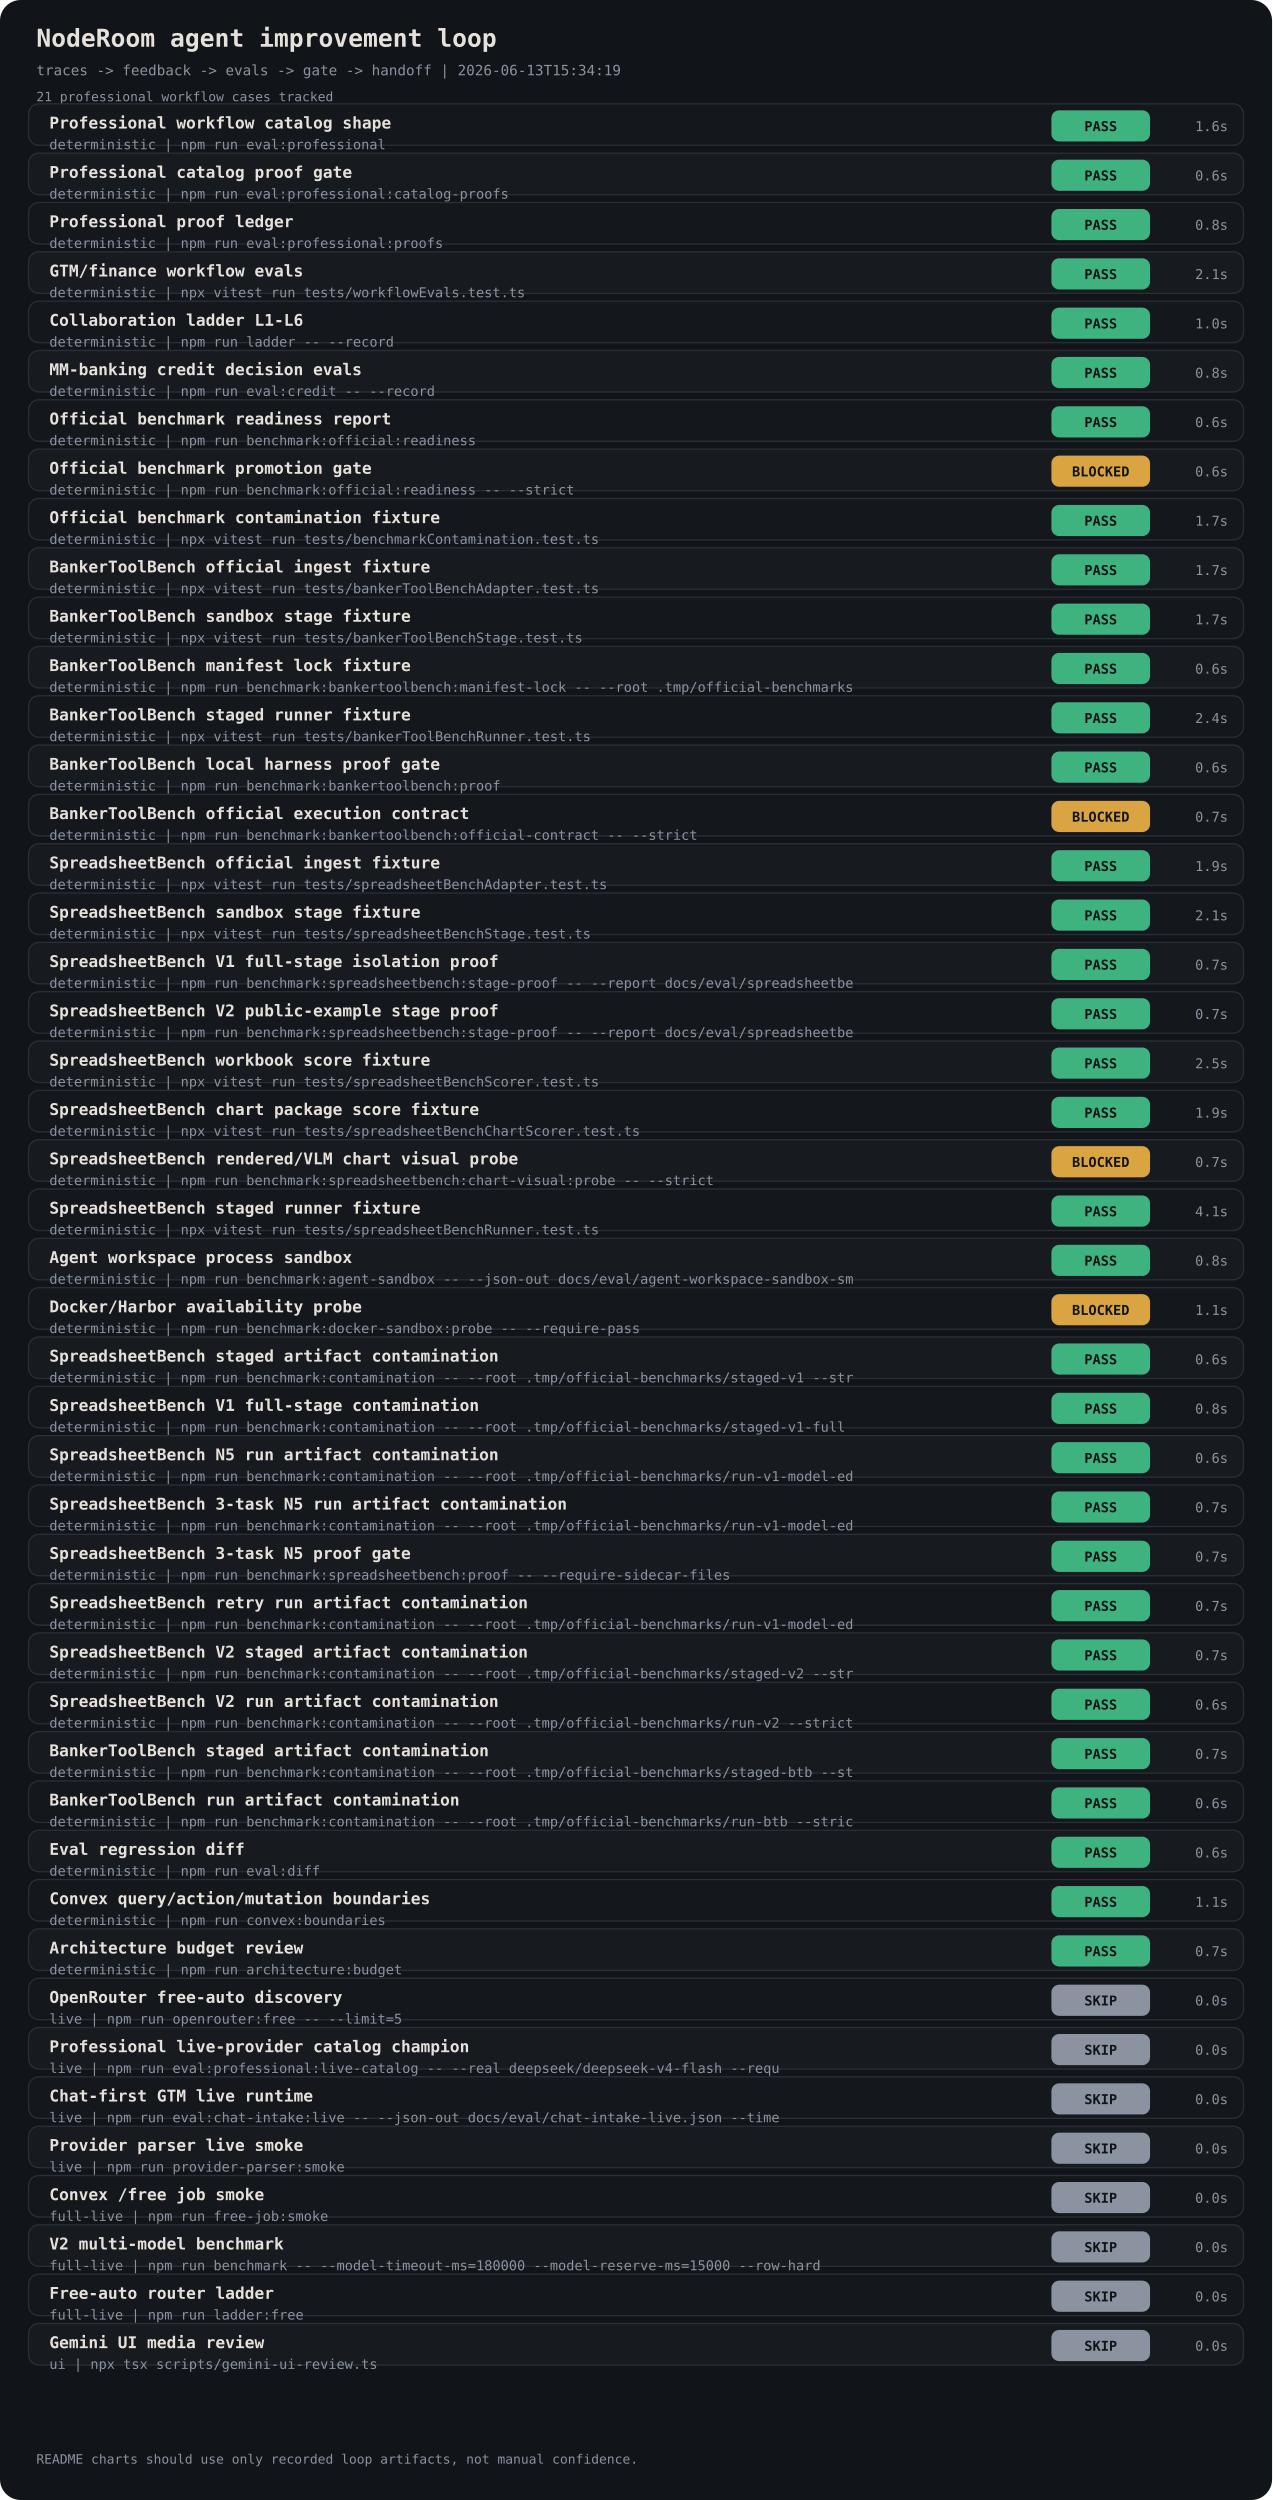
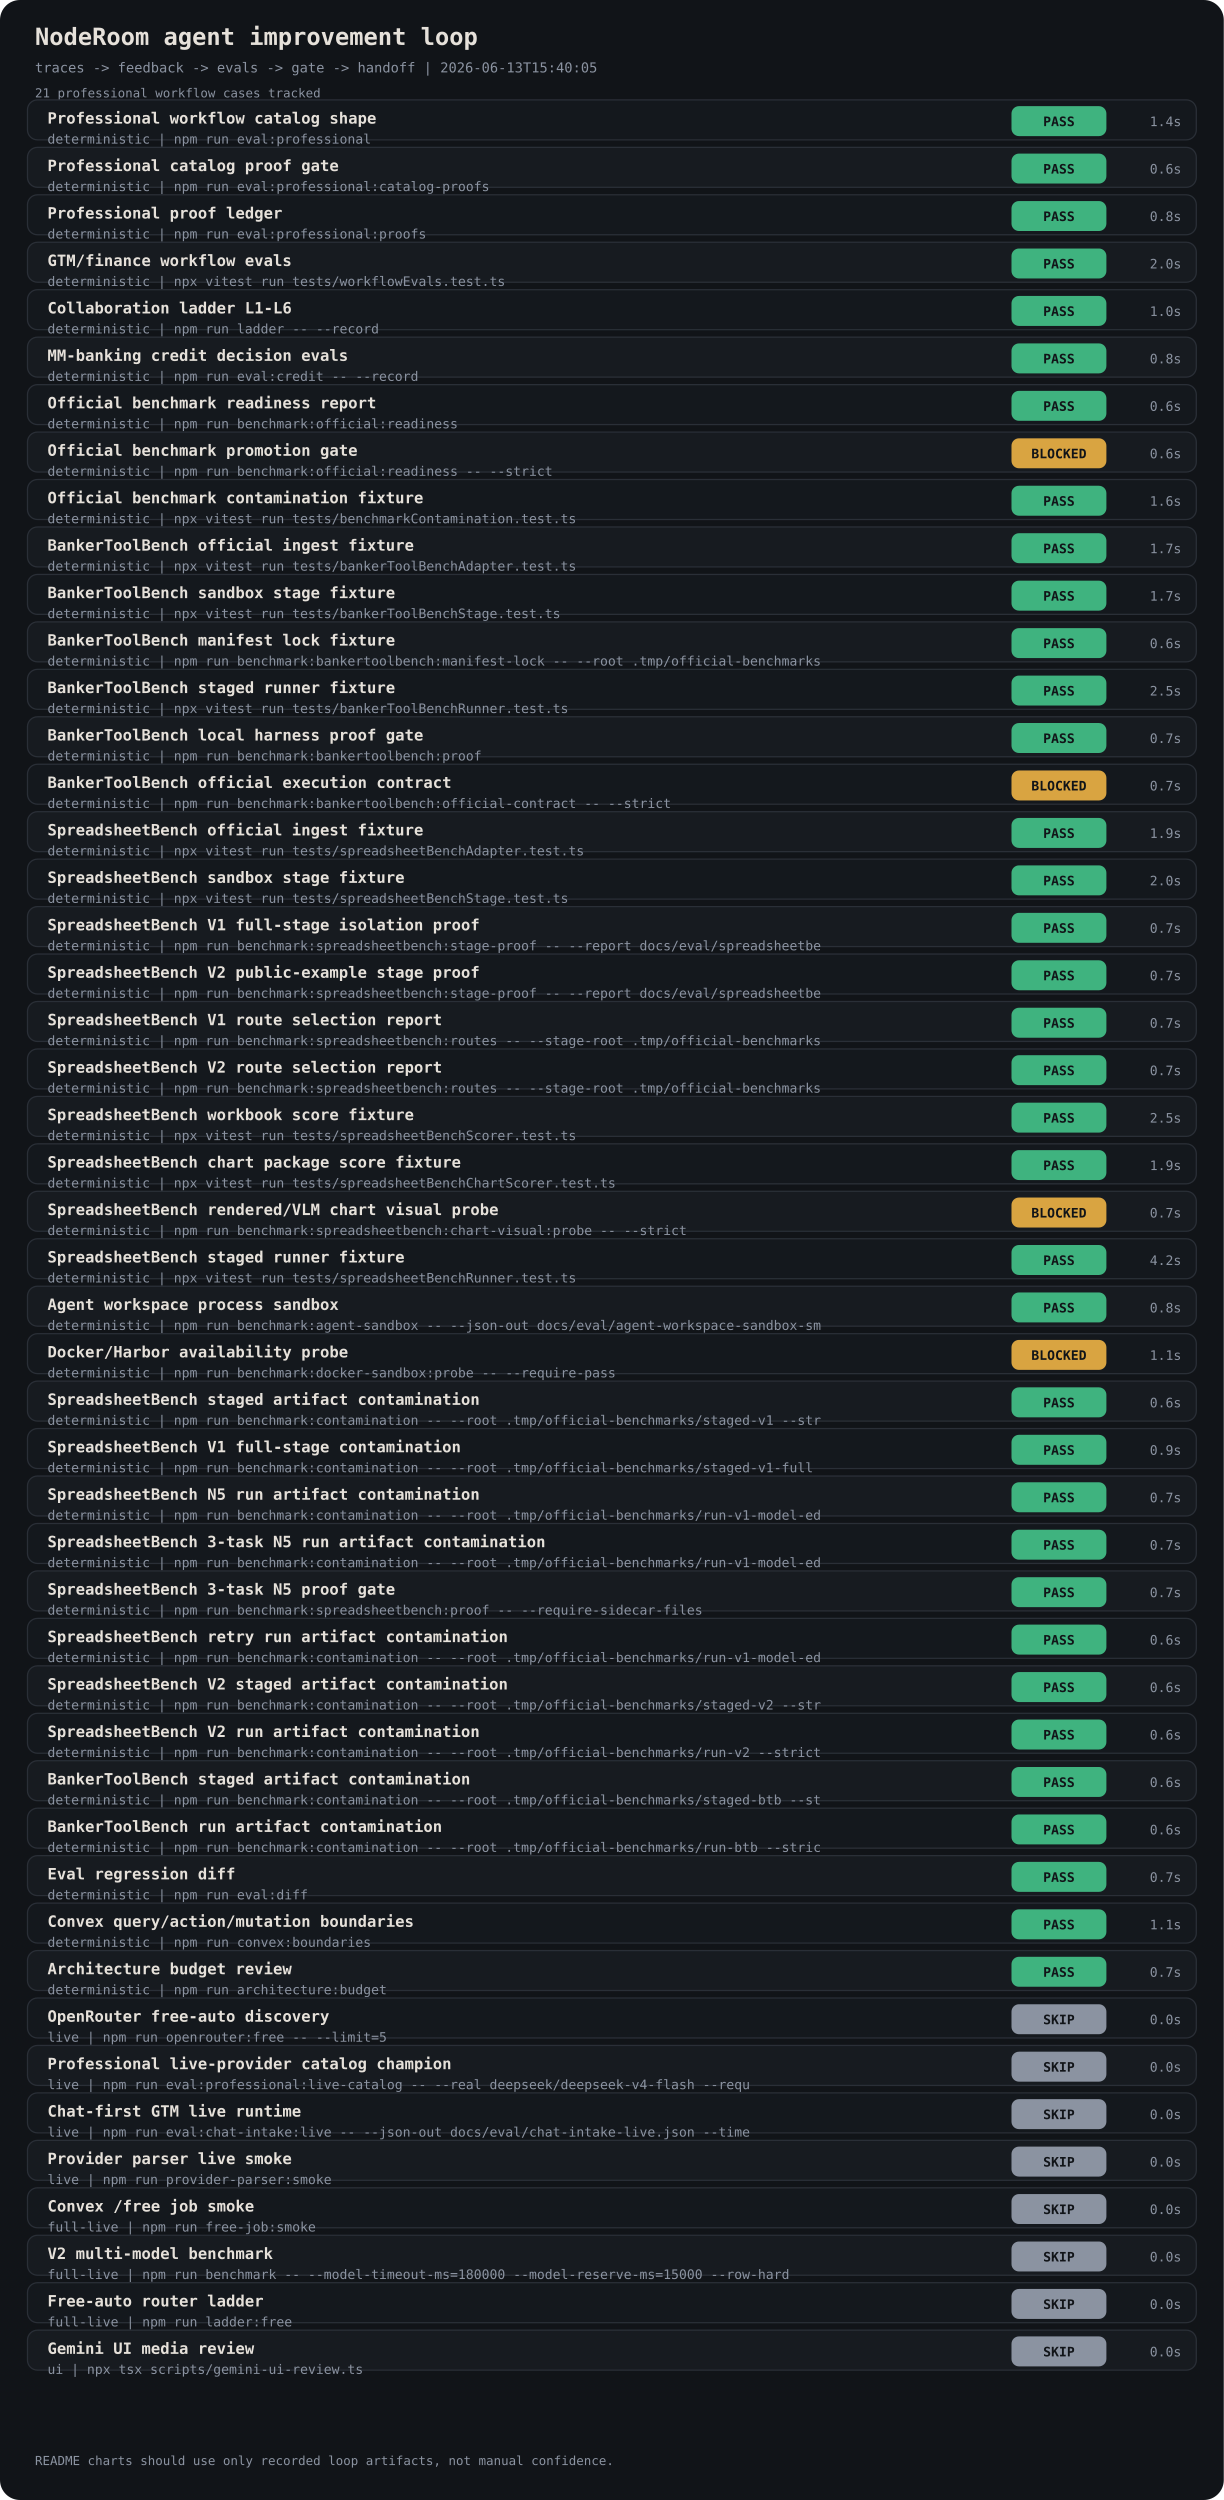
- <svg xmlns="http://www.w3.org/2000/svg" width="980" height="1926" viewBox="0 0 980 1926" font-family="ui-monospace, 'JetBrains Mono', monospace">
-   <rect width="980" height="1926" rx="16" fill="#111418" />
+ <svg xmlns="http://www.w3.org/2000/svg" width="980" height="2002" viewBox="0 0 980 2002" font-family="ui-monospace, 'JetBrains Mono', monospace">
+   <rect width="980" height="2002" rx="16" fill="#111418" />
  <text x="28" y="36" fill="#E6E1DA" font-size="19" font-weight="700">NodeRoom agent improvement loop</text>
-   <text x="28" y="58" fill="#8B93A1" font-size="11">traces -&gt; feedback -&gt; evals -&gt; gate -&gt; handoff | 2026-06-13T15:34:19</text>
+   <text x="28" y="58" fill="#8B93A1" font-size="11">traces -&gt; feedback -&gt; evals -&gt; gate -&gt; handoff | 2026-06-13T15:40:05</text>
  <text x="28" y="78" fill="#8B93A1" font-size="10">21 professional workflow cases tracked</text>
  <rect x="22" y="80" width="936" height="32" rx="8" fill="#14181D" stroke="#2A2F37" />
  <text x="38" y="99" fill="#E6E1DA" font-size="12.5" font-weight="700">Professional workflow catalog shape</text>
  <text x="38" y="115" fill="#8B93A1" font-size="10.5">deterministic | npm run eval:professional</text>
  <rect x="810" y="85" width="76" height="24" rx="6" fill="#3FB37F" />
  <text x="848" y="101" fill="#111418" font-size="10.5" text-anchor="middle" font-weight="800">PASS</text>
-   <text x="946" y="101" fill="#8B93A1" font-size="10.5" text-anchor="end">1.6s</text>
+   <text x="946" y="101" fill="#8B93A1" font-size="10.5" text-anchor="end">1.4s</text>
  <rect x="22" y="118" width="936" height="32" rx="8" fill="#171B20" stroke="#2A2F37" />
  <text x="38" y="137" fill="#E6E1DA" font-size="12.5" font-weight="700">Professional catalog proof gate</text>
  <text x="38" y="153" fill="#8B93A1" font-size="10.5">deterministic | npm run eval:professional:catalog-proofs</text>
  <rect x="810" y="123" width="76" height="24" rx="6" fill="#3FB37F" />
  <text x="848" y="139" fill="#111418" font-size="10.5" text-anchor="middle" font-weight="800">PASS</text>
  <text x="946" y="139" fill="#8B93A1" font-size="10.5" text-anchor="end">0.6s</text>
  <rect x="22" y="156" width="936" height="32" rx="8" fill="#14181D" stroke="#2A2F37" />
  <text x="38" y="175" fill="#E6E1DA" font-size="12.5" font-weight="700">Professional proof ledger</text>
  <text x="38" y="191" fill="#8B93A1" font-size="10.5">deterministic | npm run eval:professional:proofs</text>
  <rect x="810" y="161" width="76" height="24" rx="6" fill="#3FB37F" />
  <text x="848" y="177" fill="#111418" font-size="10.5" text-anchor="middle" font-weight="800">PASS</text>
  <text x="946" y="177" fill="#8B93A1" font-size="10.5" text-anchor="end">0.8s</text>
  <rect x="22" y="194" width="936" height="32" rx="8" fill="#171B20" stroke="#2A2F37" />
  <text x="38" y="213" fill="#E6E1DA" font-size="12.5" font-weight="700">GTM/finance workflow evals</text>
  <text x="38" y="229" fill="#8B93A1" font-size="10.5">deterministic | npx vitest run tests/workflowEvals.test.ts</text>
  <rect x="810" y="199" width="76" height="24" rx="6" fill="#3FB37F" />
  <text x="848" y="215" fill="#111418" font-size="10.5" text-anchor="middle" font-weight="800">PASS</text>
-   <text x="946" y="215" fill="#8B93A1" font-size="10.5" text-anchor="end">2.1s</text>
+   <text x="946" y="215" fill="#8B93A1" font-size="10.5" text-anchor="end">2.0s</text>
  <rect x="22" y="232" width="936" height="32" rx="8" fill="#14181D" stroke="#2A2F37" />
  <text x="38" y="251" fill="#E6E1DA" font-size="12.5" font-weight="700">Collaboration ladder L1-L6</text>
  <text x="38" y="267" fill="#8B93A1" font-size="10.5">deterministic | npm run ladder -- --record</text>
  <rect x="810" y="237" width="76" height="24" rx="6" fill="#3FB37F" />
  <text x="848" y="253" fill="#111418" font-size="10.5" text-anchor="middle" font-weight="800">PASS</text>
  <text x="946" y="253" fill="#8B93A1" font-size="10.5" text-anchor="end">1.0s</text>
  <rect x="22" y="270" width="936" height="32" rx="8" fill="#171B20" stroke="#2A2F37" />
  <text x="38" y="289" fill="#E6E1DA" font-size="12.5" font-weight="700">MM-banking credit decision evals</text>
  <text x="38" y="305" fill="#8B93A1" font-size="10.5">deterministic | npm run eval:credit -- --record</text>
  <rect x="810" y="275" width="76" height="24" rx="6" fill="#3FB37F" />
  <text x="848" y="291" fill="#111418" font-size="10.5" text-anchor="middle" font-weight="800">PASS</text>
  <text x="946" y="291" fill="#8B93A1" font-size="10.5" text-anchor="end">0.8s</text>
  <rect x="22" y="308" width="936" height="32" rx="8" fill="#14181D" stroke="#2A2F37" />
  <text x="38" y="327" fill="#E6E1DA" font-size="12.5" font-weight="700">Official benchmark readiness report</text>
  <text x="38" y="343" fill="#8B93A1" font-size="10.5">deterministic | npm run benchmark:official:readiness</text>
  <rect x="810" y="313" width="76" height="24" rx="6" fill="#3FB37F" />
  <text x="848" y="329" fill="#111418" font-size="10.5" text-anchor="middle" font-weight="800">PASS</text>
  <text x="946" y="329" fill="#8B93A1" font-size="10.5" text-anchor="end">0.6s</text>
  <rect x="22" y="346" width="936" height="32" rx="8" fill="#171B20" stroke="#2A2F37" />
  <text x="38" y="365" fill="#E6E1DA" font-size="12.5" font-weight="700">Official benchmark promotion gate</text>
  <text x="38" y="381" fill="#8B93A1" font-size="10.5">deterministic | npm run benchmark:official:readiness -- --strict</text>
  <rect x="810" y="351" width="76" height="24" rx="6" fill="#D9A441" />
  <text x="848" y="367" fill="#111418" font-size="10.5" text-anchor="middle" font-weight="800">BLOCKED</text>
  <text x="946" y="367" fill="#8B93A1" font-size="10.5" text-anchor="end">0.6s</text>
  <rect x="22" y="384" width="936" height="32" rx="8" fill="#14181D" stroke="#2A2F37" />
  <text x="38" y="403" fill="#E6E1DA" font-size="12.5" font-weight="700">Official benchmark contamination fixture</text>
  <text x="38" y="419" fill="#8B93A1" font-size="10.5">deterministic | npx vitest run tests/benchmarkContamination.test.ts</text>
  <rect x="810" y="389" width="76" height="24" rx="6" fill="#3FB37F" />
  <text x="848" y="405" fill="#111418" font-size="10.5" text-anchor="middle" font-weight="800">PASS</text>
-   <text x="946" y="405" fill="#8B93A1" font-size="10.5" text-anchor="end">1.7s</text>
+   <text x="946" y="405" fill="#8B93A1" font-size="10.5" text-anchor="end">1.6s</text>
  <rect x="22" y="422" width="936" height="32" rx="8" fill="#171B20" stroke="#2A2F37" />
  <text x="38" y="441" fill="#E6E1DA" font-size="12.5" font-weight="700">BankerToolBench official ingest fixture</text>
  <text x="38" y="457" fill="#8B93A1" font-size="10.5">deterministic | npx vitest run tests/bankerToolBenchAdapter.test.ts</text>
  <rect x="810" y="427" width="76" height="24" rx="6" fill="#3FB37F" />
  <text x="848" y="443" fill="#111418" font-size="10.5" text-anchor="middle" font-weight="800">PASS</text>
  <text x="946" y="443" fill="#8B93A1" font-size="10.5" text-anchor="end">1.7s</text>
  <rect x="22" y="460" width="936" height="32" rx="8" fill="#14181D" stroke="#2A2F37" />
  <text x="38" y="479" fill="#E6E1DA" font-size="12.5" font-weight="700">BankerToolBench sandbox stage fixture</text>
  <text x="38" y="495" fill="#8B93A1" font-size="10.5">deterministic | npx vitest run tests/bankerToolBenchStage.test.ts</text>
  <rect x="810" y="465" width="76" height="24" rx="6" fill="#3FB37F" />
  <text x="848" y="481" fill="#111418" font-size="10.5" text-anchor="middle" font-weight="800">PASS</text>
  <text x="946" y="481" fill="#8B93A1" font-size="10.5" text-anchor="end">1.7s</text>
  <rect x="22" y="498" width="936" height="32" rx="8" fill="#171B20" stroke="#2A2F37" />
  <text x="38" y="517" fill="#E6E1DA" font-size="12.5" font-weight="700">BankerToolBench manifest lock fixture</text>
  <text x="38" y="533" fill="#8B93A1" font-size="10.5">deterministic | npm run benchmark:bankertoolbench:manifest-lock -- --root .tmp/official-benchmarks</text>
  <rect x="810" y="503" width="76" height="24" rx="6" fill="#3FB37F" />
  <text x="848" y="519" fill="#111418" font-size="10.5" text-anchor="middle" font-weight="800">PASS</text>
  <text x="946" y="519" fill="#8B93A1" font-size="10.5" text-anchor="end">0.6s</text>
  <rect x="22" y="536" width="936" height="32" rx="8" fill="#14181D" stroke="#2A2F37" />
  <text x="38" y="555" fill="#E6E1DA" font-size="12.5" font-weight="700">BankerToolBench staged runner fixture</text>
  <text x="38" y="571" fill="#8B93A1" font-size="10.5">deterministic | npx vitest run tests/bankerToolBenchRunner.test.ts</text>
  <rect x="810" y="541" width="76" height="24" rx="6" fill="#3FB37F" />
  <text x="848" y="557" fill="#111418" font-size="10.5" text-anchor="middle" font-weight="800">PASS</text>
-   <text x="946" y="557" fill="#8B93A1" font-size="10.5" text-anchor="end">2.4s</text>
+   <text x="946" y="557" fill="#8B93A1" font-size="10.5" text-anchor="end">2.5s</text>
  <rect x="22" y="574" width="936" height="32" rx="8" fill="#171B20" stroke="#2A2F37" />
  <text x="38" y="593" fill="#E6E1DA" font-size="12.5" font-weight="700">BankerToolBench local harness proof gate</text>
  <text x="38" y="609" fill="#8B93A1" font-size="10.5">deterministic | npm run benchmark:bankertoolbench:proof</text>
  <rect x="810" y="579" width="76" height="24" rx="6" fill="#3FB37F" />
  <text x="848" y="595" fill="#111418" font-size="10.5" text-anchor="middle" font-weight="800">PASS</text>
-   <text x="946" y="595" fill="#8B93A1" font-size="10.5" text-anchor="end">0.6s</text>
+   <text x="946" y="595" fill="#8B93A1" font-size="10.5" text-anchor="end">0.7s</text>
  <rect x="22" y="612" width="936" height="32" rx="8" fill="#14181D" stroke="#2A2F37" />
  <text x="38" y="631" fill="#E6E1DA" font-size="12.5" font-weight="700">BankerToolBench official execution contract</text>
  <text x="38" y="647" fill="#8B93A1" font-size="10.5">deterministic | npm run benchmark:bankertoolbench:official-contract -- --strict</text>
  <rect x="810" y="617" width="76" height="24" rx="6" fill="#D9A441" />
  <text x="848" y="633" fill="#111418" font-size="10.5" text-anchor="middle" font-weight="800">BLOCKED</text>
  <text x="946" y="633" fill="#8B93A1" font-size="10.5" text-anchor="end">0.7s</text>
  <rect x="22" y="650" width="936" height="32" rx="8" fill="#171B20" stroke="#2A2F37" />
  <text x="38" y="669" fill="#E6E1DA" font-size="12.5" font-weight="700">SpreadsheetBench official ingest fixture</text>
  <text x="38" y="685" fill="#8B93A1" font-size="10.5">deterministic | npx vitest run tests/spreadsheetBenchAdapter.test.ts</text>
  <rect x="810" y="655" width="76" height="24" rx="6" fill="#3FB37F" />
  <text x="848" y="671" fill="#111418" font-size="10.5" text-anchor="middle" font-weight="800">PASS</text>
  <text x="946" y="671" fill="#8B93A1" font-size="10.5" text-anchor="end">1.9s</text>
  <rect x="22" y="688" width="936" height="32" rx="8" fill="#14181D" stroke="#2A2F37" />
  <text x="38" y="707" fill="#E6E1DA" font-size="12.5" font-weight="700">SpreadsheetBench sandbox stage fixture</text>
  <text x="38" y="723" fill="#8B93A1" font-size="10.5">deterministic | npx vitest run tests/spreadsheetBenchStage.test.ts</text>
  <rect x="810" y="693" width="76" height="24" rx="6" fill="#3FB37F" />
  <text x="848" y="709" fill="#111418" font-size="10.5" text-anchor="middle" font-weight="800">PASS</text>
-   <text x="946" y="709" fill="#8B93A1" font-size="10.5" text-anchor="end">2.1s</text>
+   <text x="946" y="709" fill="#8B93A1" font-size="10.5" text-anchor="end">2.0s</text>
  <rect x="22" y="726" width="936" height="32" rx="8" fill="#171B20" stroke="#2A2F37" />
  <text x="38" y="745" fill="#E6E1DA" font-size="12.5" font-weight="700">SpreadsheetBench V1 full-stage isolation proof</text>
  <text x="38" y="761" fill="#8B93A1" font-size="10.5">deterministic | npm run benchmark:spreadsheetbench:stage-proof -- --report docs/eval/spreadsheetbe</text>
  <rect x="810" y="731" width="76" height="24" rx="6" fill="#3FB37F" />
  <text x="848" y="747" fill="#111418" font-size="10.5" text-anchor="middle" font-weight="800">PASS</text>
  <text x="946" y="747" fill="#8B93A1" font-size="10.5" text-anchor="end">0.7s</text>
  <rect x="22" y="764" width="936" height="32" rx="8" fill="#14181D" stroke="#2A2F37" />
  <text x="38" y="783" fill="#E6E1DA" font-size="12.5" font-weight="700">SpreadsheetBench V2 public-example stage proof</text>
  <text x="38" y="799" fill="#8B93A1" font-size="10.5">deterministic | npm run benchmark:spreadsheetbench:stage-proof -- --report docs/eval/spreadsheetbe</text>
  <rect x="810" y="769" width="76" height="24" rx="6" fill="#3FB37F" />
  <text x="848" y="785" fill="#111418" font-size="10.5" text-anchor="middle" font-weight="800">PASS</text>
  <text x="946" y="785" fill="#8B93A1" font-size="10.5" text-anchor="end">0.7s</text>
  <rect x="22" y="802" width="936" height="32" rx="8" fill="#171B20" stroke="#2A2F37" />
-   <text x="38" y="821" fill="#E6E1DA" font-size="12.5" font-weight="700">SpreadsheetBench workbook score fixture</text>
-   <text x="38" y="837" fill="#8B93A1" font-size="10.5">deterministic | npx vitest run tests/spreadsheetBenchScorer.test.ts</text>
+   <text x="38" y="821" fill="#E6E1DA" font-size="12.5" font-weight="700">SpreadsheetBench V1 route selection report</text>
+   <text x="38" y="837" fill="#8B93A1" font-size="10.5">deterministic | npm run benchmark:spreadsheetbench:routes -- --stage-root .tmp/official-benchmarks</text>
  <rect x="810" y="807" width="76" height="24" rx="6" fill="#3FB37F" />
  <text x="848" y="823" fill="#111418" font-size="10.5" text-anchor="middle" font-weight="800">PASS</text>
-   <text x="946" y="823" fill="#8B93A1" font-size="10.5" text-anchor="end">2.5s</text>
+   <text x="946" y="823" fill="#8B93A1" font-size="10.5" text-anchor="end">0.7s</text>
  <rect x="22" y="840" width="936" height="32" rx="8" fill="#14181D" stroke="#2A2F37" />
-   <text x="38" y="859" fill="#E6E1DA" font-size="12.5" font-weight="700">SpreadsheetBench chart package score fixture</text>
-   <text x="38" y="875" fill="#8B93A1" font-size="10.5">deterministic | npx vitest run tests/spreadsheetBenchChartScorer.test.ts</text>
+   <text x="38" y="859" fill="#E6E1DA" font-size="12.5" font-weight="700">SpreadsheetBench V2 route selection report</text>
+   <text x="38" y="875" fill="#8B93A1" font-size="10.5">deterministic | npm run benchmark:spreadsheetbench:routes -- --stage-root .tmp/official-benchmarks</text>
  <rect x="810" y="845" width="76" height="24" rx="6" fill="#3FB37F" />
  <text x="848" y="861" fill="#111418" font-size="10.5" text-anchor="middle" font-weight="800">PASS</text>
-   <text x="946" y="861" fill="#8B93A1" font-size="10.5" text-anchor="end">1.9s</text>
+   <text x="946" y="861" fill="#8B93A1" font-size="10.5" text-anchor="end">0.7s</text>
  <rect x="22" y="878" width="936" height="32" rx="8" fill="#171B20" stroke="#2A2F37" />
-   <text x="38" y="897" fill="#E6E1DA" font-size="12.5" font-weight="700">SpreadsheetBench rendered/VLM chart visual probe</text>
-   <text x="38" y="913" fill="#8B93A1" font-size="10.5">deterministic | npm run benchmark:spreadsheetbench:chart-visual:probe -- --strict</text>
-   <rect x="810" y="883" width="76" height="24" rx="6" fill="#D9A441" />
-   <text x="848" y="899" fill="#111418" font-size="10.5" text-anchor="middle" font-weight="800">BLOCKED</text>
-   <text x="946" y="899" fill="#8B93A1" font-size="10.5" text-anchor="end">0.7s</text>
+   <text x="38" y="897" fill="#E6E1DA" font-size="12.5" font-weight="700">SpreadsheetBench workbook score fixture</text>
+   <text x="38" y="913" fill="#8B93A1" font-size="10.5">deterministic | npx vitest run tests/spreadsheetBenchScorer.test.ts</text>
+   <rect x="810" y="883" width="76" height="24" rx="6" fill="#3FB37F" />
+   <text x="848" y="899" fill="#111418" font-size="10.5" text-anchor="middle" font-weight="800">PASS</text>
+   <text x="946" y="899" fill="#8B93A1" font-size="10.5" text-anchor="end">2.5s</text>
  <rect x="22" y="916" width="936" height="32" rx="8" fill="#14181D" stroke="#2A2F37" />
-   <text x="38" y="935" fill="#E6E1DA" font-size="12.5" font-weight="700">SpreadsheetBench staged runner fixture</text>
-   <text x="38" y="951" fill="#8B93A1" font-size="10.5">deterministic | npx vitest run tests/spreadsheetBenchRunner.test.ts</text>
+   <text x="38" y="935" fill="#E6E1DA" font-size="12.5" font-weight="700">SpreadsheetBench chart package score fixture</text>
+   <text x="38" y="951" fill="#8B93A1" font-size="10.5">deterministic | npx vitest run tests/spreadsheetBenchChartScorer.test.ts</text>
  <rect x="810" y="921" width="76" height="24" rx="6" fill="#3FB37F" />
  <text x="848" y="937" fill="#111418" font-size="10.5" text-anchor="middle" font-weight="800">PASS</text>
-   <text x="946" y="937" fill="#8B93A1" font-size="10.5" text-anchor="end">4.1s</text>
+   <text x="946" y="937" fill="#8B93A1" font-size="10.5" text-anchor="end">1.9s</text>
  <rect x="22" y="954" width="936" height="32" rx="8" fill="#171B20" stroke="#2A2F37" />
-   <text x="38" y="973" fill="#E6E1DA" font-size="12.5" font-weight="700">Agent workspace process sandbox</text>
-   <text x="38" y="989" fill="#8B93A1" font-size="10.5">deterministic | npm run benchmark:agent-sandbox -- --json-out docs/eval/agent-workspace-sandbox-sm</text>
-   <rect x="810" y="959" width="76" height="24" rx="6" fill="#3FB37F" />
-   <text x="848" y="975" fill="#111418" font-size="10.5" text-anchor="middle" font-weight="800">PASS</text>
-   <text x="946" y="975" fill="#8B93A1" font-size="10.5" text-anchor="end">0.8s</text>
+   <text x="38" y="973" fill="#E6E1DA" font-size="12.5" font-weight="700">SpreadsheetBench rendered/VLM chart visual probe</text>
+   <text x="38" y="989" fill="#8B93A1" font-size="10.5">deterministic | npm run benchmark:spreadsheetbench:chart-visual:probe -- --strict</text>
+   <rect x="810" y="959" width="76" height="24" rx="6" fill="#D9A441" />
+   <text x="848" y="975" fill="#111418" font-size="10.5" text-anchor="middle" font-weight="800">BLOCKED</text>
+   <text x="946" y="975" fill="#8B93A1" font-size="10.5" text-anchor="end">0.7s</text>
  <rect x="22" y="992" width="936" height="32" rx="8" fill="#14181D" stroke="#2A2F37" />
-   <text x="38" y="1011" fill="#E6E1DA" font-size="12.5" font-weight="700">Docker/Harbor availability probe</text>
-   <text x="38" y="1027" fill="#8B93A1" font-size="10.5">deterministic | npm run benchmark:docker-sandbox:probe -- --require-pass</text>
-   <rect x="810" y="997" width="76" height="24" rx="6" fill="#D9A441" />
-   <text x="848" y="1013" fill="#111418" font-size="10.5" text-anchor="middle" font-weight="800">BLOCKED</text>
-   <text x="946" y="1013" fill="#8B93A1" font-size="10.5" text-anchor="end">1.1s</text>
+   <text x="38" y="1011" fill="#E6E1DA" font-size="12.5" font-weight="700">SpreadsheetBench staged runner fixture</text>
+   <text x="38" y="1027" fill="#8B93A1" font-size="10.5">deterministic | npx vitest run tests/spreadsheetBenchRunner.test.ts</text>
+   <rect x="810" y="997" width="76" height="24" rx="6" fill="#3FB37F" />
+   <text x="848" y="1013" fill="#111418" font-size="10.5" text-anchor="middle" font-weight="800">PASS</text>
+   <text x="946" y="1013" fill="#8B93A1" font-size="10.5" text-anchor="end">4.2s</text>
  <rect x="22" y="1030" width="936" height="32" rx="8" fill="#171B20" stroke="#2A2F37" />
-   <text x="38" y="1049" fill="#E6E1DA" font-size="12.5" font-weight="700">SpreadsheetBench staged artifact contamination</text>
-   <text x="38" y="1065" fill="#8B93A1" font-size="10.5">deterministic | npm run benchmark:contamination -- --root .tmp/official-benchmarks/staged-v1 --str</text>
+   <text x="38" y="1049" fill="#E6E1DA" font-size="12.5" font-weight="700">Agent workspace process sandbox</text>
+   <text x="38" y="1065" fill="#8B93A1" font-size="10.5">deterministic | npm run benchmark:agent-sandbox -- --json-out docs/eval/agent-workspace-sandbox-sm</text>
  <rect x="810" y="1035" width="76" height="24" rx="6" fill="#3FB37F" />
  <text x="848" y="1051" fill="#111418" font-size="10.5" text-anchor="middle" font-weight="800">PASS</text>
-   <text x="946" y="1051" fill="#8B93A1" font-size="10.5" text-anchor="end">0.6s</text>
+   <text x="946" y="1051" fill="#8B93A1" font-size="10.5" text-anchor="end">0.8s</text>
  <rect x="22" y="1068" width="936" height="32" rx="8" fill="#14181D" stroke="#2A2F37" />
-   <text x="38" y="1087" fill="#E6E1DA" font-size="12.5" font-weight="700">SpreadsheetBench V1 full-stage contamination</text>
-   <text x="38" y="1103" fill="#8B93A1" font-size="10.5">deterministic | npm run benchmark:contamination -- --root .tmp/official-benchmarks/staged-v1-full </text>
-   <rect x="810" y="1073" width="76" height="24" rx="6" fill="#3FB37F" />
-   <text x="848" y="1089" fill="#111418" font-size="10.5" text-anchor="middle" font-weight="800">PASS</text>
-   <text x="946" y="1089" fill="#8B93A1" font-size="10.5" text-anchor="end">0.8s</text>
+   <text x="38" y="1087" fill="#E6E1DA" font-size="12.5" font-weight="700">Docker/Harbor availability probe</text>
+   <text x="38" y="1103" fill="#8B93A1" font-size="10.5">deterministic | npm run benchmark:docker-sandbox:probe -- --require-pass</text>
+   <rect x="810" y="1073" width="76" height="24" rx="6" fill="#D9A441" />
+   <text x="848" y="1089" fill="#111418" font-size="10.5" text-anchor="middle" font-weight="800">BLOCKED</text>
+   <text x="946" y="1089" fill="#8B93A1" font-size="10.5" text-anchor="end">1.1s</text>
  <rect x="22" y="1106" width="936" height="32" rx="8" fill="#171B20" stroke="#2A2F37" />
-   <text x="38" y="1125" fill="#E6E1DA" font-size="12.5" font-weight="700">SpreadsheetBench N5 run artifact contamination</text>
-   <text x="38" y="1141" fill="#8B93A1" font-size="10.5">deterministic | npm run benchmark:contamination -- --root .tmp/official-benchmarks/run-v1-model-ed</text>
+   <text x="38" y="1125" fill="#E6E1DA" font-size="12.5" font-weight="700">SpreadsheetBench staged artifact contamination</text>
+   <text x="38" y="1141" fill="#8B93A1" font-size="10.5">deterministic | npm run benchmark:contamination -- --root .tmp/official-benchmarks/staged-v1 --str</text>
  <rect x="810" y="1111" width="76" height="24" rx="6" fill="#3FB37F" />
  <text x="848" y="1127" fill="#111418" font-size="10.5" text-anchor="middle" font-weight="800">PASS</text>
  <text x="946" y="1127" fill="#8B93A1" font-size="10.5" text-anchor="end">0.6s</text>
  <rect x="22" y="1144" width="936" height="32" rx="8" fill="#14181D" stroke="#2A2F37" />
-   <text x="38" y="1163" fill="#E6E1DA" font-size="12.5" font-weight="700">SpreadsheetBench 3-task N5 run artifact contamination</text>
-   <text x="38" y="1179" fill="#8B93A1" font-size="10.5">deterministic | npm run benchmark:contamination -- --root .tmp/official-benchmarks/run-v1-model-ed</text>
+   <text x="38" y="1163" fill="#E6E1DA" font-size="12.5" font-weight="700">SpreadsheetBench V1 full-stage contamination</text>
+   <text x="38" y="1179" fill="#8B93A1" font-size="10.5">deterministic | npm run benchmark:contamination -- --root .tmp/official-benchmarks/staged-v1-full </text>
  <rect x="810" y="1149" width="76" height="24" rx="6" fill="#3FB37F" />
  <text x="848" y="1165" fill="#111418" font-size="10.5" text-anchor="middle" font-weight="800">PASS</text>
-   <text x="946" y="1165" fill="#8B93A1" font-size="10.5" text-anchor="end">0.7s</text>
+   <text x="946" y="1165" fill="#8B93A1" font-size="10.5" text-anchor="end">0.9s</text>
  <rect x="22" y="1182" width="936" height="32" rx="8" fill="#171B20" stroke="#2A2F37" />
-   <text x="38" y="1201" fill="#E6E1DA" font-size="12.5" font-weight="700">SpreadsheetBench 3-task N5 proof gate</text>
-   <text x="38" y="1217" fill="#8B93A1" font-size="10.5">deterministic | npm run benchmark:spreadsheetbench:proof -- --require-sidecar-files</text>
+   <text x="38" y="1201" fill="#E6E1DA" font-size="12.5" font-weight="700">SpreadsheetBench N5 run artifact contamination</text>
+   <text x="38" y="1217" fill="#8B93A1" font-size="10.5">deterministic | npm run benchmark:contamination -- --root .tmp/official-benchmarks/run-v1-model-ed</text>
  <rect x="810" y="1187" width="76" height="24" rx="6" fill="#3FB37F" />
  <text x="848" y="1203" fill="#111418" font-size="10.5" text-anchor="middle" font-weight="800">PASS</text>
  <text x="946" y="1203" fill="#8B93A1" font-size="10.5" text-anchor="end">0.7s</text>
  <rect x="22" y="1220" width="936" height="32" rx="8" fill="#14181D" stroke="#2A2F37" />
-   <text x="38" y="1239" fill="#E6E1DA" font-size="12.5" font-weight="700">SpreadsheetBench retry run artifact contamination</text>
+   <text x="38" y="1239" fill="#E6E1DA" font-size="12.5" font-weight="700">SpreadsheetBench 3-task N5 run artifact contamination</text>
  <text x="38" y="1255" fill="#8B93A1" font-size="10.5">deterministic | npm run benchmark:contamination -- --root .tmp/official-benchmarks/run-v1-model-ed</text>
  <rect x="810" y="1225" width="76" height="24" rx="6" fill="#3FB37F" />
  <text x="848" y="1241" fill="#111418" font-size="10.5" text-anchor="middle" font-weight="800">PASS</text>
  <text x="946" y="1241" fill="#8B93A1" font-size="10.5" text-anchor="end">0.7s</text>
  <rect x="22" y="1258" width="936" height="32" rx="8" fill="#171B20" stroke="#2A2F37" />
-   <text x="38" y="1277" fill="#E6E1DA" font-size="12.5" font-weight="700">SpreadsheetBench V2 staged artifact contamination</text>
-   <text x="38" y="1293" fill="#8B93A1" font-size="10.5">deterministic | npm run benchmark:contamination -- --root .tmp/official-benchmarks/staged-v2 --str</text>
+   <text x="38" y="1277" fill="#E6E1DA" font-size="12.5" font-weight="700">SpreadsheetBench 3-task N5 proof gate</text>
+   <text x="38" y="1293" fill="#8B93A1" font-size="10.5">deterministic | npm run benchmark:spreadsheetbench:proof -- --require-sidecar-files</text>
  <rect x="810" y="1263" width="76" height="24" rx="6" fill="#3FB37F" />
  <text x="848" y="1279" fill="#111418" font-size="10.5" text-anchor="middle" font-weight="800">PASS</text>
  <text x="946" y="1279" fill="#8B93A1" font-size="10.5" text-anchor="end">0.7s</text>
  <rect x="22" y="1296" width="936" height="32" rx="8" fill="#14181D" stroke="#2A2F37" />
-   <text x="38" y="1315" fill="#E6E1DA" font-size="12.5" font-weight="700">SpreadsheetBench V2 run artifact contamination</text>
-   <text x="38" y="1331" fill="#8B93A1" font-size="10.5">deterministic | npm run benchmark:contamination -- --root .tmp/official-benchmarks/run-v2 --strict</text>
+   <text x="38" y="1315" fill="#E6E1DA" font-size="12.5" font-weight="700">SpreadsheetBench retry run artifact contamination</text>
+   <text x="38" y="1331" fill="#8B93A1" font-size="10.5">deterministic | npm run benchmark:contamination -- --root .tmp/official-benchmarks/run-v1-model-ed</text>
  <rect x="810" y="1301" width="76" height="24" rx="6" fill="#3FB37F" />
  <text x="848" y="1317" fill="#111418" font-size="10.5" text-anchor="middle" font-weight="800">PASS</text>
  <text x="946" y="1317" fill="#8B93A1" font-size="10.5" text-anchor="end">0.6s</text>
  <rect x="22" y="1334" width="936" height="32" rx="8" fill="#171B20" stroke="#2A2F37" />
-   <text x="38" y="1353" fill="#E6E1DA" font-size="12.5" font-weight="700">BankerToolBench staged artifact contamination</text>
-   <text x="38" y="1369" fill="#8B93A1" font-size="10.5">deterministic | npm run benchmark:contamination -- --root .tmp/official-benchmarks/staged-btb --st</text>
+   <text x="38" y="1353" fill="#E6E1DA" font-size="12.5" font-weight="700">SpreadsheetBench V2 staged artifact contamination</text>
+   <text x="38" y="1369" fill="#8B93A1" font-size="10.5">deterministic | npm run benchmark:contamination -- --root .tmp/official-benchmarks/staged-v2 --str</text>
  <rect x="810" y="1339" width="76" height="24" rx="6" fill="#3FB37F" />
  <text x="848" y="1355" fill="#111418" font-size="10.5" text-anchor="middle" font-weight="800">PASS</text>
-   <text x="946" y="1355" fill="#8B93A1" font-size="10.5" text-anchor="end">0.7s</text>
+   <text x="946" y="1355" fill="#8B93A1" font-size="10.5" text-anchor="end">0.6s</text>
  <rect x="22" y="1372" width="936" height="32" rx="8" fill="#14181D" stroke="#2A2F37" />
-   <text x="38" y="1391" fill="#E6E1DA" font-size="12.5" font-weight="700">BankerToolBench run artifact contamination</text>
-   <text x="38" y="1407" fill="#8B93A1" font-size="10.5">deterministic | npm run benchmark:contamination -- --root .tmp/official-benchmarks/run-btb --stric</text>
+   <text x="38" y="1391" fill="#E6E1DA" font-size="12.5" font-weight="700">SpreadsheetBench V2 run artifact contamination</text>
+   <text x="38" y="1407" fill="#8B93A1" font-size="10.5">deterministic | npm run benchmark:contamination -- --root .tmp/official-benchmarks/run-v2 --strict</text>
  <rect x="810" y="1377" width="76" height="24" rx="6" fill="#3FB37F" />
  <text x="848" y="1393" fill="#111418" font-size="10.5" text-anchor="middle" font-weight="800">PASS</text>
  <text x="946" y="1393" fill="#8B93A1" font-size="10.5" text-anchor="end">0.6s</text>
  <rect x="22" y="1410" width="936" height="32" rx="8" fill="#171B20" stroke="#2A2F37" />
-   <text x="38" y="1429" fill="#E6E1DA" font-size="12.5" font-weight="700">Eval regression diff</text>
-   <text x="38" y="1445" fill="#8B93A1" font-size="10.5">deterministic | npm run eval:diff</text>
+   <text x="38" y="1429" fill="#E6E1DA" font-size="12.5" font-weight="700">BankerToolBench staged artifact contamination</text>
+   <text x="38" y="1445" fill="#8B93A1" font-size="10.5">deterministic | npm run benchmark:contamination -- --root .tmp/official-benchmarks/staged-btb --st</text>
  <rect x="810" y="1415" width="76" height="24" rx="6" fill="#3FB37F" />
  <text x="848" y="1431" fill="#111418" font-size="10.5" text-anchor="middle" font-weight="800">PASS</text>
  <text x="946" y="1431" fill="#8B93A1" font-size="10.5" text-anchor="end">0.6s</text>
  <rect x="22" y="1448" width="936" height="32" rx="8" fill="#14181D" stroke="#2A2F37" />
-   <text x="38" y="1467" fill="#E6E1DA" font-size="12.5" font-weight="700">Convex query/action/mutation boundaries</text>
-   <text x="38" y="1483" fill="#8B93A1" font-size="10.5">deterministic | npm run convex:boundaries</text>
+   <text x="38" y="1467" fill="#E6E1DA" font-size="12.5" font-weight="700">BankerToolBench run artifact contamination</text>
+   <text x="38" y="1483" fill="#8B93A1" font-size="10.5">deterministic | npm run benchmark:contamination -- --root .tmp/official-benchmarks/run-btb --stric</text>
  <rect x="810" y="1453" width="76" height="24" rx="6" fill="#3FB37F" />
  <text x="848" y="1469" fill="#111418" font-size="10.5" text-anchor="middle" font-weight="800">PASS</text>
-   <text x="946" y="1469" fill="#8B93A1" font-size="10.5" text-anchor="end">1.1s</text>
+   <text x="946" y="1469" fill="#8B93A1" font-size="10.5" text-anchor="end">0.6s</text>
  <rect x="22" y="1486" width="936" height="32" rx="8" fill="#171B20" stroke="#2A2F37" />
-   <text x="38" y="1505" fill="#E6E1DA" font-size="12.5" font-weight="700">Architecture budget review</text>
-   <text x="38" y="1521" fill="#8B93A1" font-size="10.5">deterministic | npm run architecture:budget</text>
+   <text x="38" y="1505" fill="#E6E1DA" font-size="12.5" font-weight="700">Eval regression diff</text>
+   <text x="38" y="1521" fill="#8B93A1" font-size="10.5">deterministic | npm run eval:diff</text>
  <rect x="810" y="1491" width="76" height="24" rx="6" fill="#3FB37F" />
  <text x="848" y="1507" fill="#111418" font-size="10.5" text-anchor="middle" font-weight="800">PASS</text>
  <text x="946" y="1507" fill="#8B93A1" font-size="10.5" text-anchor="end">0.7s</text>
  <rect x="22" y="1524" width="936" height="32" rx="8" fill="#14181D" stroke="#2A2F37" />
-   <text x="38" y="1543" fill="#E6E1DA" font-size="12.5" font-weight="700">OpenRouter free-auto discovery</text>
-   <text x="38" y="1559" fill="#8B93A1" font-size="10.5">live | npm run openrouter:free -- --limit=5</text>
-   <rect x="810" y="1529" width="76" height="24" rx="6" fill="#8B93A1" />
-   <text x="848" y="1545" fill="#111418" font-size="10.5" text-anchor="middle" font-weight="800">SKIP</text>
-   <text x="946" y="1545" fill="#8B93A1" font-size="10.5" text-anchor="end">0.0s</text>
+   <text x="38" y="1543" fill="#E6E1DA" font-size="12.5" font-weight="700">Convex query/action/mutation boundaries</text>
+   <text x="38" y="1559" fill="#8B93A1" font-size="10.5">deterministic | npm run convex:boundaries</text>
+   <rect x="810" y="1529" width="76" height="24" rx="6" fill="#3FB37F" />
+   <text x="848" y="1545" fill="#111418" font-size="10.5" text-anchor="middle" font-weight="800">PASS</text>
+   <text x="946" y="1545" fill="#8B93A1" font-size="10.5" text-anchor="end">1.1s</text>
  <rect x="22" y="1562" width="936" height="32" rx="8" fill="#171B20" stroke="#2A2F37" />
-   <text x="38" y="1581" fill="#E6E1DA" font-size="12.5" font-weight="700">Professional live-provider catalog champion</text>
-   <text x="38" y="1597" fill="#8B93A1" font-size="10.5">live | npm run eval:professional:live-catalog -- --real deepseek/deepseek-v4-flash --requ</text>
-   <rect x="810" y="1567" width="76" height="24" rx="6" fill="#8B93A1" />
-   <text x="848" y="1583" fill="#111418" font-size="10.5" text-anchor="middle" font-weight="800">SKIP</text>
-   <text x="946" y="1583" fill="#8B93A1" font-size="10.5" text-anchor="end">0.0s</text>
+   <text x="38" y="1581" fill="#E6E1DA" font-size="12.5" font-weight="700">Architecture budget review</text>
+   <text x="38" y="1597" fill="#8B93A1" font-size="10.5">deterministic | npm run architecture:budget</text>
+   <rect x="810" y="1567" width="76" height="24" rx="6" fill="#3FB37F" />
+   <text x="848" y="1583" fill="#111418" font-size="10.5" text-anchor="middle" font-weight="800">PASS</text>
+   <text x="946" y="1583" fill="#8B93A1" font-size="10.5" text-anchor="end">0.7s</text>
  <rect x="22" y="1600" width="936" height="32" rx="8" fill="#14181D" stroke="#2A2F37" />
-   <text x="38" y="1619" fill="#E6E1DA" font-size="12.5" font-weight="700">Chat-first GTM live runtime</text>
-   <text x="38" y="1635" fill="#8B93A1" font-size="10.5">live | npm run eval:chat-intake:live -- --json-out docs/eval/chat-intake-live.json --time</text>
+   <text x="38" y="1619" fill="#E6E1DA" font-size="12.5" font-weight="700">OpenRouter free-auto discovery</text>
+   <text x="38" y="1635" fill="#8B93A1" font-size="10.5">live | npm run openrouter:free -- --limit=5</text>
  <rect x="810" y="1605" width="76" height="24" rx="6" fill="#8B93A1" />
  <text x="848" y="1621" fill="#111418" font-size="10.5" text-anchor="middle" font-weight="800">SKIP</text>
  <text x="946" y="1621" fill="#8B93A1" font-size="10.5" text-anchor="end">0.0s</text>
  <rect x="22" y="1638" width="936" height="32" rx="8" fill="#171B20" stroke="#2A2F37" />
-   <text x="38" y="1657" fill="#E6E1DA" font-size="12.5" font-weight="700">Provider parser live smoke</text>
-   <text x="38" y="1673" fill="#8B93A1" font-size="10.5">live | npm run provider-parser:smoke</text>
+   <text x="38" y="1657" fill="#E6E1DA" font-size="12.5" font-weight="700">Professional live-provider catalog champion</text>
+   <text x="38" y="1673" fill="#8B93A1" font-size="10.5">live | npm run eval:professional:live-catalog -- --real deepseek/deepseek-v4-flash --requ</text>
  <rect x="810" y="1643" width="76" height="24" rx="6" fill="#8B93A1" />
  <text x="848" y="1659" fill="#111418" font-size="10.5" text-anchor="middle" font-weight="800">SKIP</text>
  <text x="946" y="1659" fill="#8B93A1" font-size="10.5" text-anchor="end">0.0s</text>
  <rect x="22" y="1676" width="936" height="32" rx="8" fill="#14181D" stroke="#2A2F37" />
-   <text x="38" y="1695" fill="#E6E1DA" font-size="12.5" font-weight="700">Convex /free job smoke</text>
-   <text x="38" y="1711" fill="#8B93A1" font-size="10.5">full-live | npm run free-job:smoke</text>
+   <text x="38" y="1695" fill="#E6E1DA" font-size="12.5" font-weight="700">Chat-first GTM live runtime</text>
+   <text x="38" y="1711" fill="#8B93A1" font-size="10.5">live | npm run eval:chat-intake:live -- --json-out docs/eval/chat-intake-live.json --time</text>
  <rect x="810" y="1681" width="76" height="24" rx="6" fill="#8B93A1" />
  <text x="848" y="1697" fill="#111418" font-size="10.5" text-anchor="middle" font-weight="800">SKIP</text>
  <text x="946" y="1697" fill="#8B93A1" font-size="10.5" text-anchor="end">0.0s</text>
  <rect x="22" y="1714" width="936" height="32" rx="8" fill="#171B20" stroke="#2A2F37" />
-   <text x="38" y="1733" fill="#E6E1DA" font-size="12.5" font-weight="700">V2 multi-model benchmark</text>
-   <text x="38" y="1749" fill="#8B93A1" font-size="10.5">full-live | npm run benchmark -- --model-timeout-ms=180000 --model-reserve-ms=15000 --row-hard</text>
+   <text x="38" y="1733" fill="#E6E1DA" font-size="12.5" font-weight="700">Provider parser live smoke</text>
+   <text x="38" y="1749" fill="#8B93A1" font-size="10.5">live | npm run provider-parser:smoke</text>
  <rect x="810" y="1719" width="76" height="24" rx="6" fill="#8B93A1" />
  <text x="848" y="1735" fill="#111418" font-size="10.5" text-anchor="middle" font-weight="800">SKIP</text>
  <text x="946" y="1735" fill="#8B93A1" font-size="10.5" text-anchor="end">0.0s</text>
  <rect x="22" y="1752" width="936" height="32" rx="8" fill="#14181D" stroke="#2A2F37" />
-   <text x="38" y="1771" fill="#E6E1DA" font-size="12.5" font-weight="700">Free-auto router ladder</text>
-   <text x="38" y="1787" fill="#8B93A1" font-size="10.5">full-live | npm run ladder:free</text>
+   <text x="38" y="1771" fill="#E6E1DA" font-size="12.5" font-weight="700">Convex /free job smoke</text>
+   <text x="38" y="1787" fill="#8B93A1" font-size="10.5">full-live | npm run free-job:smoke</text>
  <rect x="810" y="1757" width="76" height="24" rx="6" fill="#8B93A1" />
  <text x="848" y="1773" fill="#111418" font-size="10.5" text-anchor="middle" font-weight="800">SKIP</text>
  <text x="946" y="1773" fill="#8B93A1" font-size="10.5" text-anchor="end">0.0s</text>
  <rect x="22" y="1790" width="936" height="32" rx="8" fill="#171B20" stroke="#2A2F37" />
-   <text x="38" y="1809" fill="#E6E1DA" font-size="12.5" font-weight="700">Gemini UI media review</text>
-   <text x="38" y="1825" fill="#8B93A1" font-size="10.5">ui | npx tsx scripts/gemini-ui-review.ts</text>
+   <text x="38" y="1809" fill="#E6E1DA" font-size="12.5" font-weight="700">V2 multi-model benchmark</text>
+   <text x="38" y="1825" fill="#8B93A1" font-size="10.5">full-live | npm run benchmark -- --model-timeout-ms=180000 --model-reserve-ms=15000 --row-hard</text>
  <rect x="810" y="1795" width="76" height="24" rx="6" fill="#8B93A1" />
  <text x="848" y="1811" fill="#111418" font-size="10.5" text-anchor="middle" font-weight="800">SKIP</text>
  <text x="946" y="1811" fill="#8B93A1" font-size="10.5" text-anchor="end">0.0s</text>
-   <text x="28" y="1898" fill="#8B93A1" font-size="10">README charts should use only recorded loop artifacts, not manual confidence.</text>
+   <rect x="22" y="1828" width="936" height="32" rx="8" fill="#14181D" stroke="#2A2F37" />
+   <text x="38" y="1847" fill="#E6E1DA" font-size="12.5" font-weight="700">Free-auto router ladder</text>
+   <text x="38" y="1863" fill="#8B93A1" font-size="10.5">full-live | npm run ladder:free</text>
+   <rect x="810" y="1833" width="76" height="24" rx="6" fill="#8B93A1" />
+   <text x="848" y="1849" fill="#111418" font-size="10.5" text-anchor="middle" font-weight="800">SKIP</text>
+   <text x="946" y="1849" fill="#8B93A1" font-size="10.5" text-anchor="end">0.0s</text>
+   <rect x="22" y="1866" width="936" height="32" rx="8" fill="#171B20" stroke="#2A2F37" />
+   <text x="38" y="1885" fill="#E6E1DA" font-size="12.5" font-weight="700">Gemini UI media review</text>
+   <text x="38" y="1901" fill="#8B93A1" font-size="10.5">ui | npx tsx scripts/gemini-ui-review.ts</text>
+   <rect x="810" y="1871" width="76" height="24" rx="6" fill="#8B93A1" />
+   <text x="848" y="1887" fill="#111418" font-size="10.5" text-anchor="middle" font-weight="800">SKIP</text>
+   <text x="946" y="1887" fill="#8B93A1" font-size="10.5" text-anchor="end">0.0s</text>
+   <text x="28" y="1974" fill="#8B93A1" font-size="10">README charts should use only recorded loop artifacts, not manual confidence.</text>
</svg>
